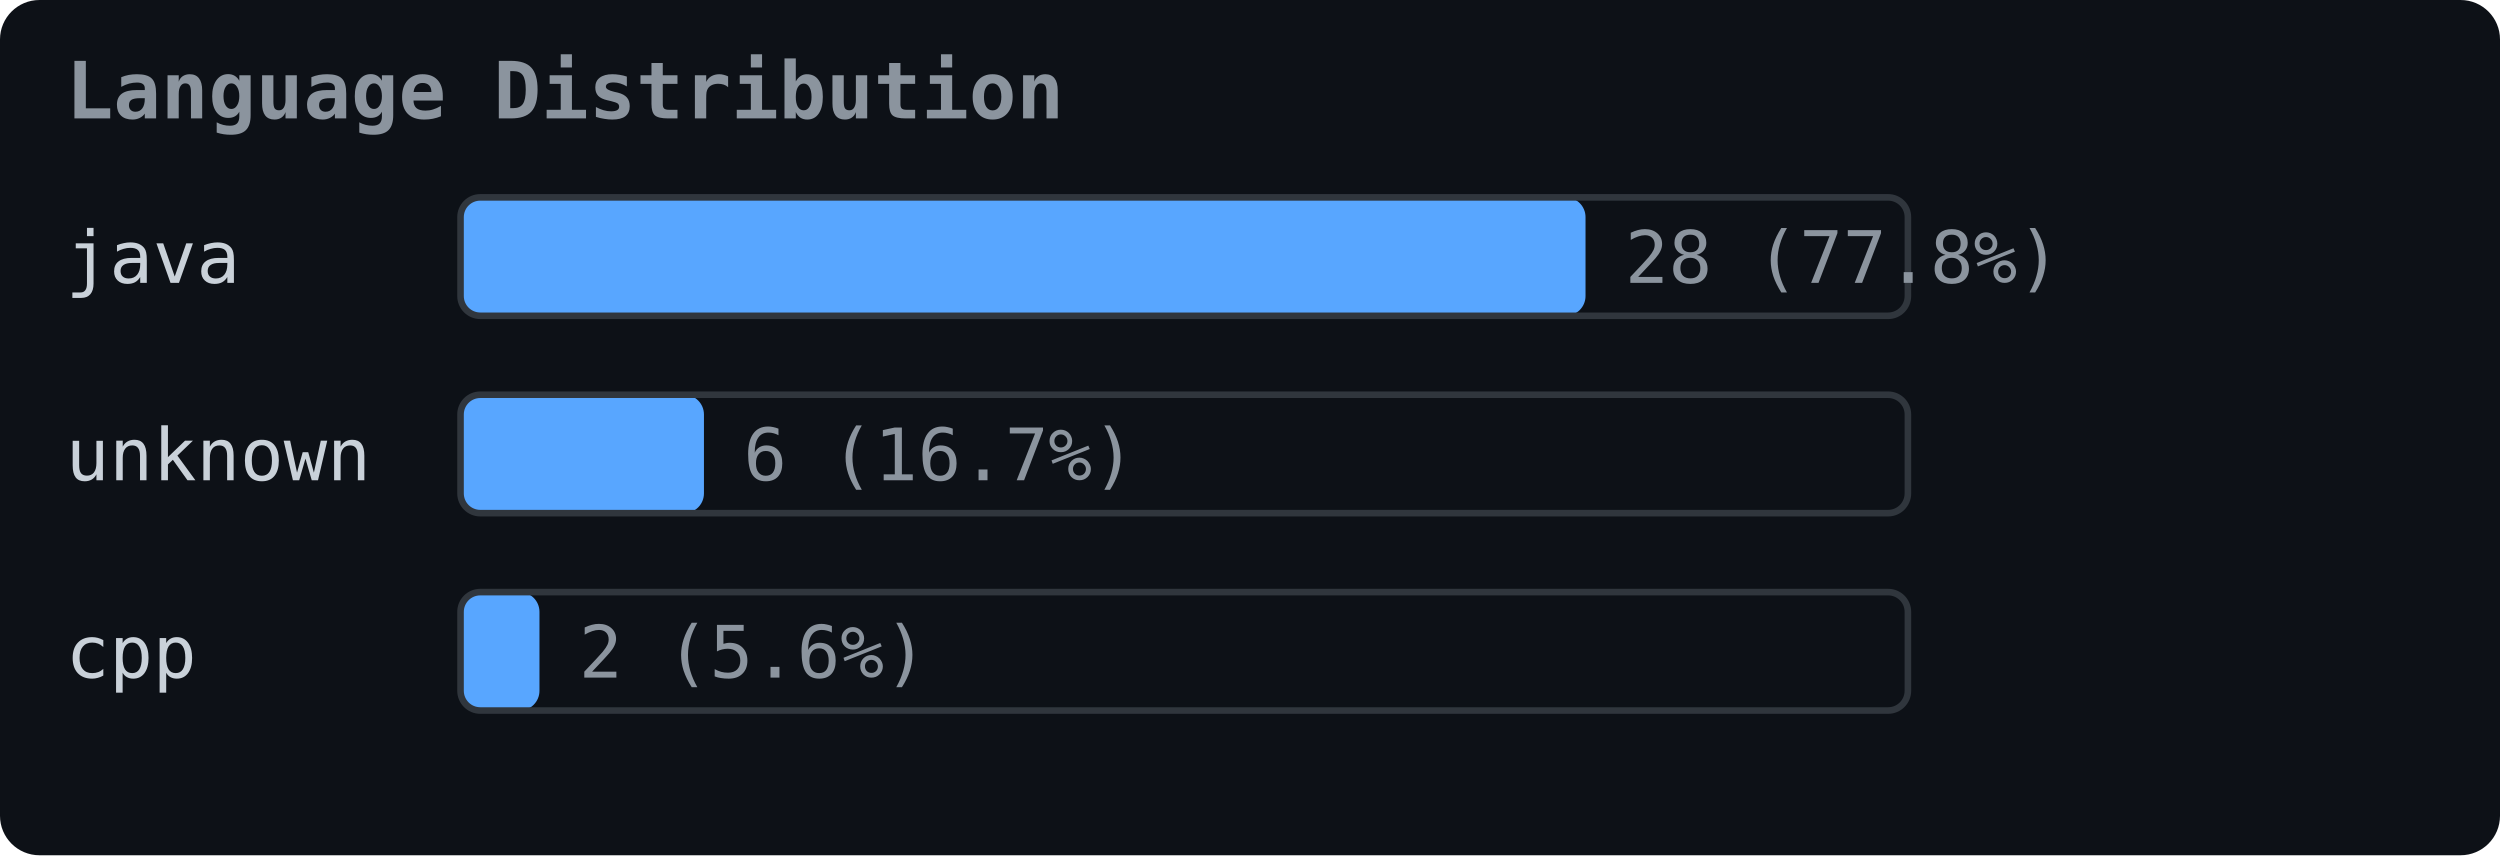
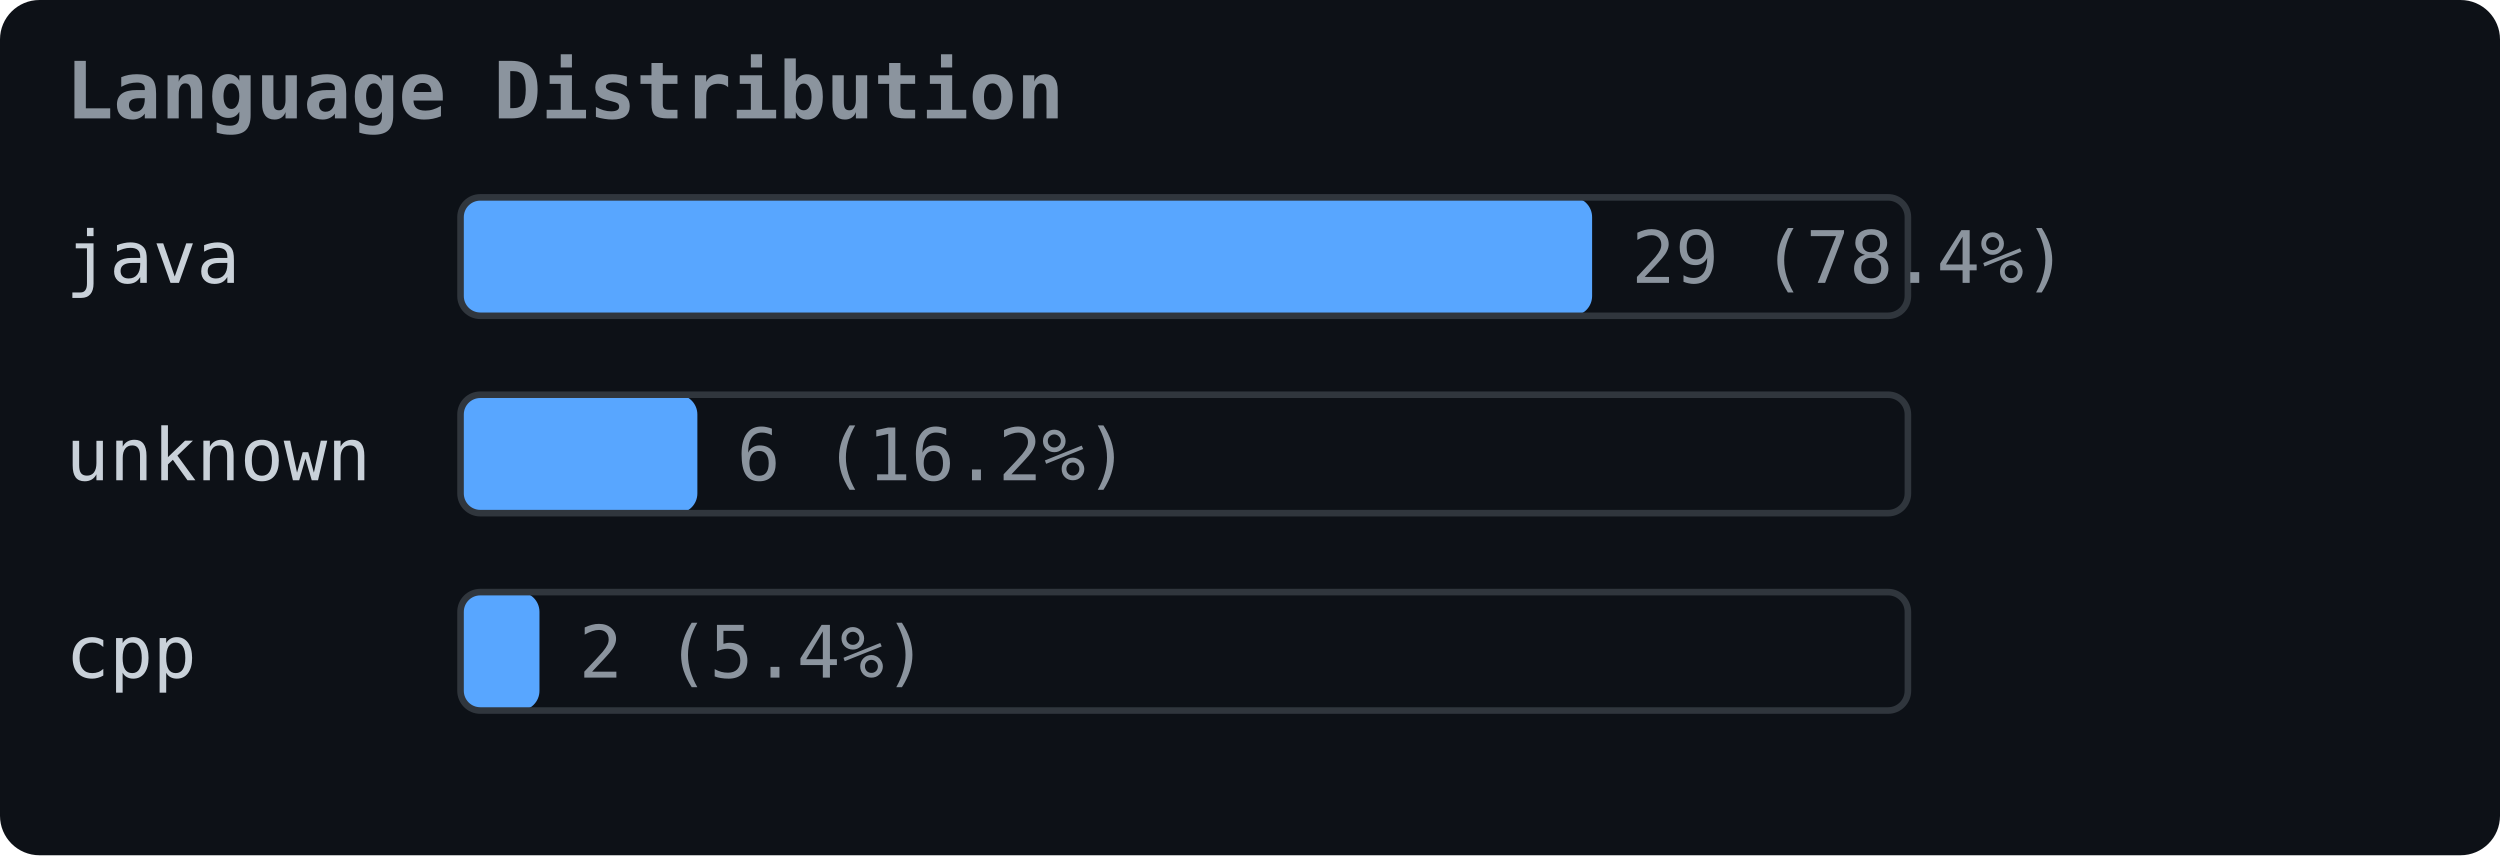
<svg xmlns="http://www.w3.org/2000/svg" width="380" height="130" viewBox="0 0 {width} {height}">
  <rect width="380" height="130" fill="#0d1117" rx="6" />
  <text x="10" y="18" font-size="12" fill="#8b949e" font-family="monospace" font-weight="bold">Language Distribution</text>
  <text x="10" y="43" font-size="11" fill="#c9d1d9" font-family="monospace">java   </text>
-   <rect x="70" y="30" width="171" height="18" rx="3" fill="#58a6ff" />
+   <rect x="70" y="30" width="172" height="18" rx="3" fill="#58a6ff" />
  <rect x="70" y="30" width="220" height="18" rx="3" fill="none" stroke="#30363d" />
-   <text x="247" y="43" font-size="11" fill="#8b949e" font-family="monospace">28 (77.8%)</text>
+   <text x="248" y="43" font-size="11" fill="#8b949e" font-family="monospace">29 (78.4%)</text>
  <text x="10" y="73" font-size="11" fill="#c9d1d9" font-family="monospace">unknown</text>
-   <rect x="70" y="60" width="37" height="18" rx="3" fill="#58a6ff" />
+   <rect x="70" y="60" width="36" height="18" rx="3" fill="#58a6ff" />
  <rect x="70" y="60" width="220" height="18" rx="3" fill="none" stroke="#30363d" />
-   <text x="113" y="73" font-size="11" fill="#8b949e" font-family="monospace">6 (16.7%)</text>
+   <text x="112" y="73" font-size="11" fill="#8b949e" font-family="monospace">6 (16.2%)</text>
  <text x="10" y="103" font-size="11" fill="#c9d1d9" font-family="monospace">cpp    </text>
  <rect x="70" y="90" width="12" height="18" rx="3" fill="#58a6ff" />
  <rect x="70" y="90" width="220" height="18" rx="3" fill="none" stroke="#30363d" />
-   <text x="88" y="103" font-size="11" fill="#8b949e" font-family="monospace">2 (5.6%)</text>
+   <text x="88" y="103" font-size="11" fill="#8b949e" font-family="monospace">2 (5.4%)</text>
</svg>
